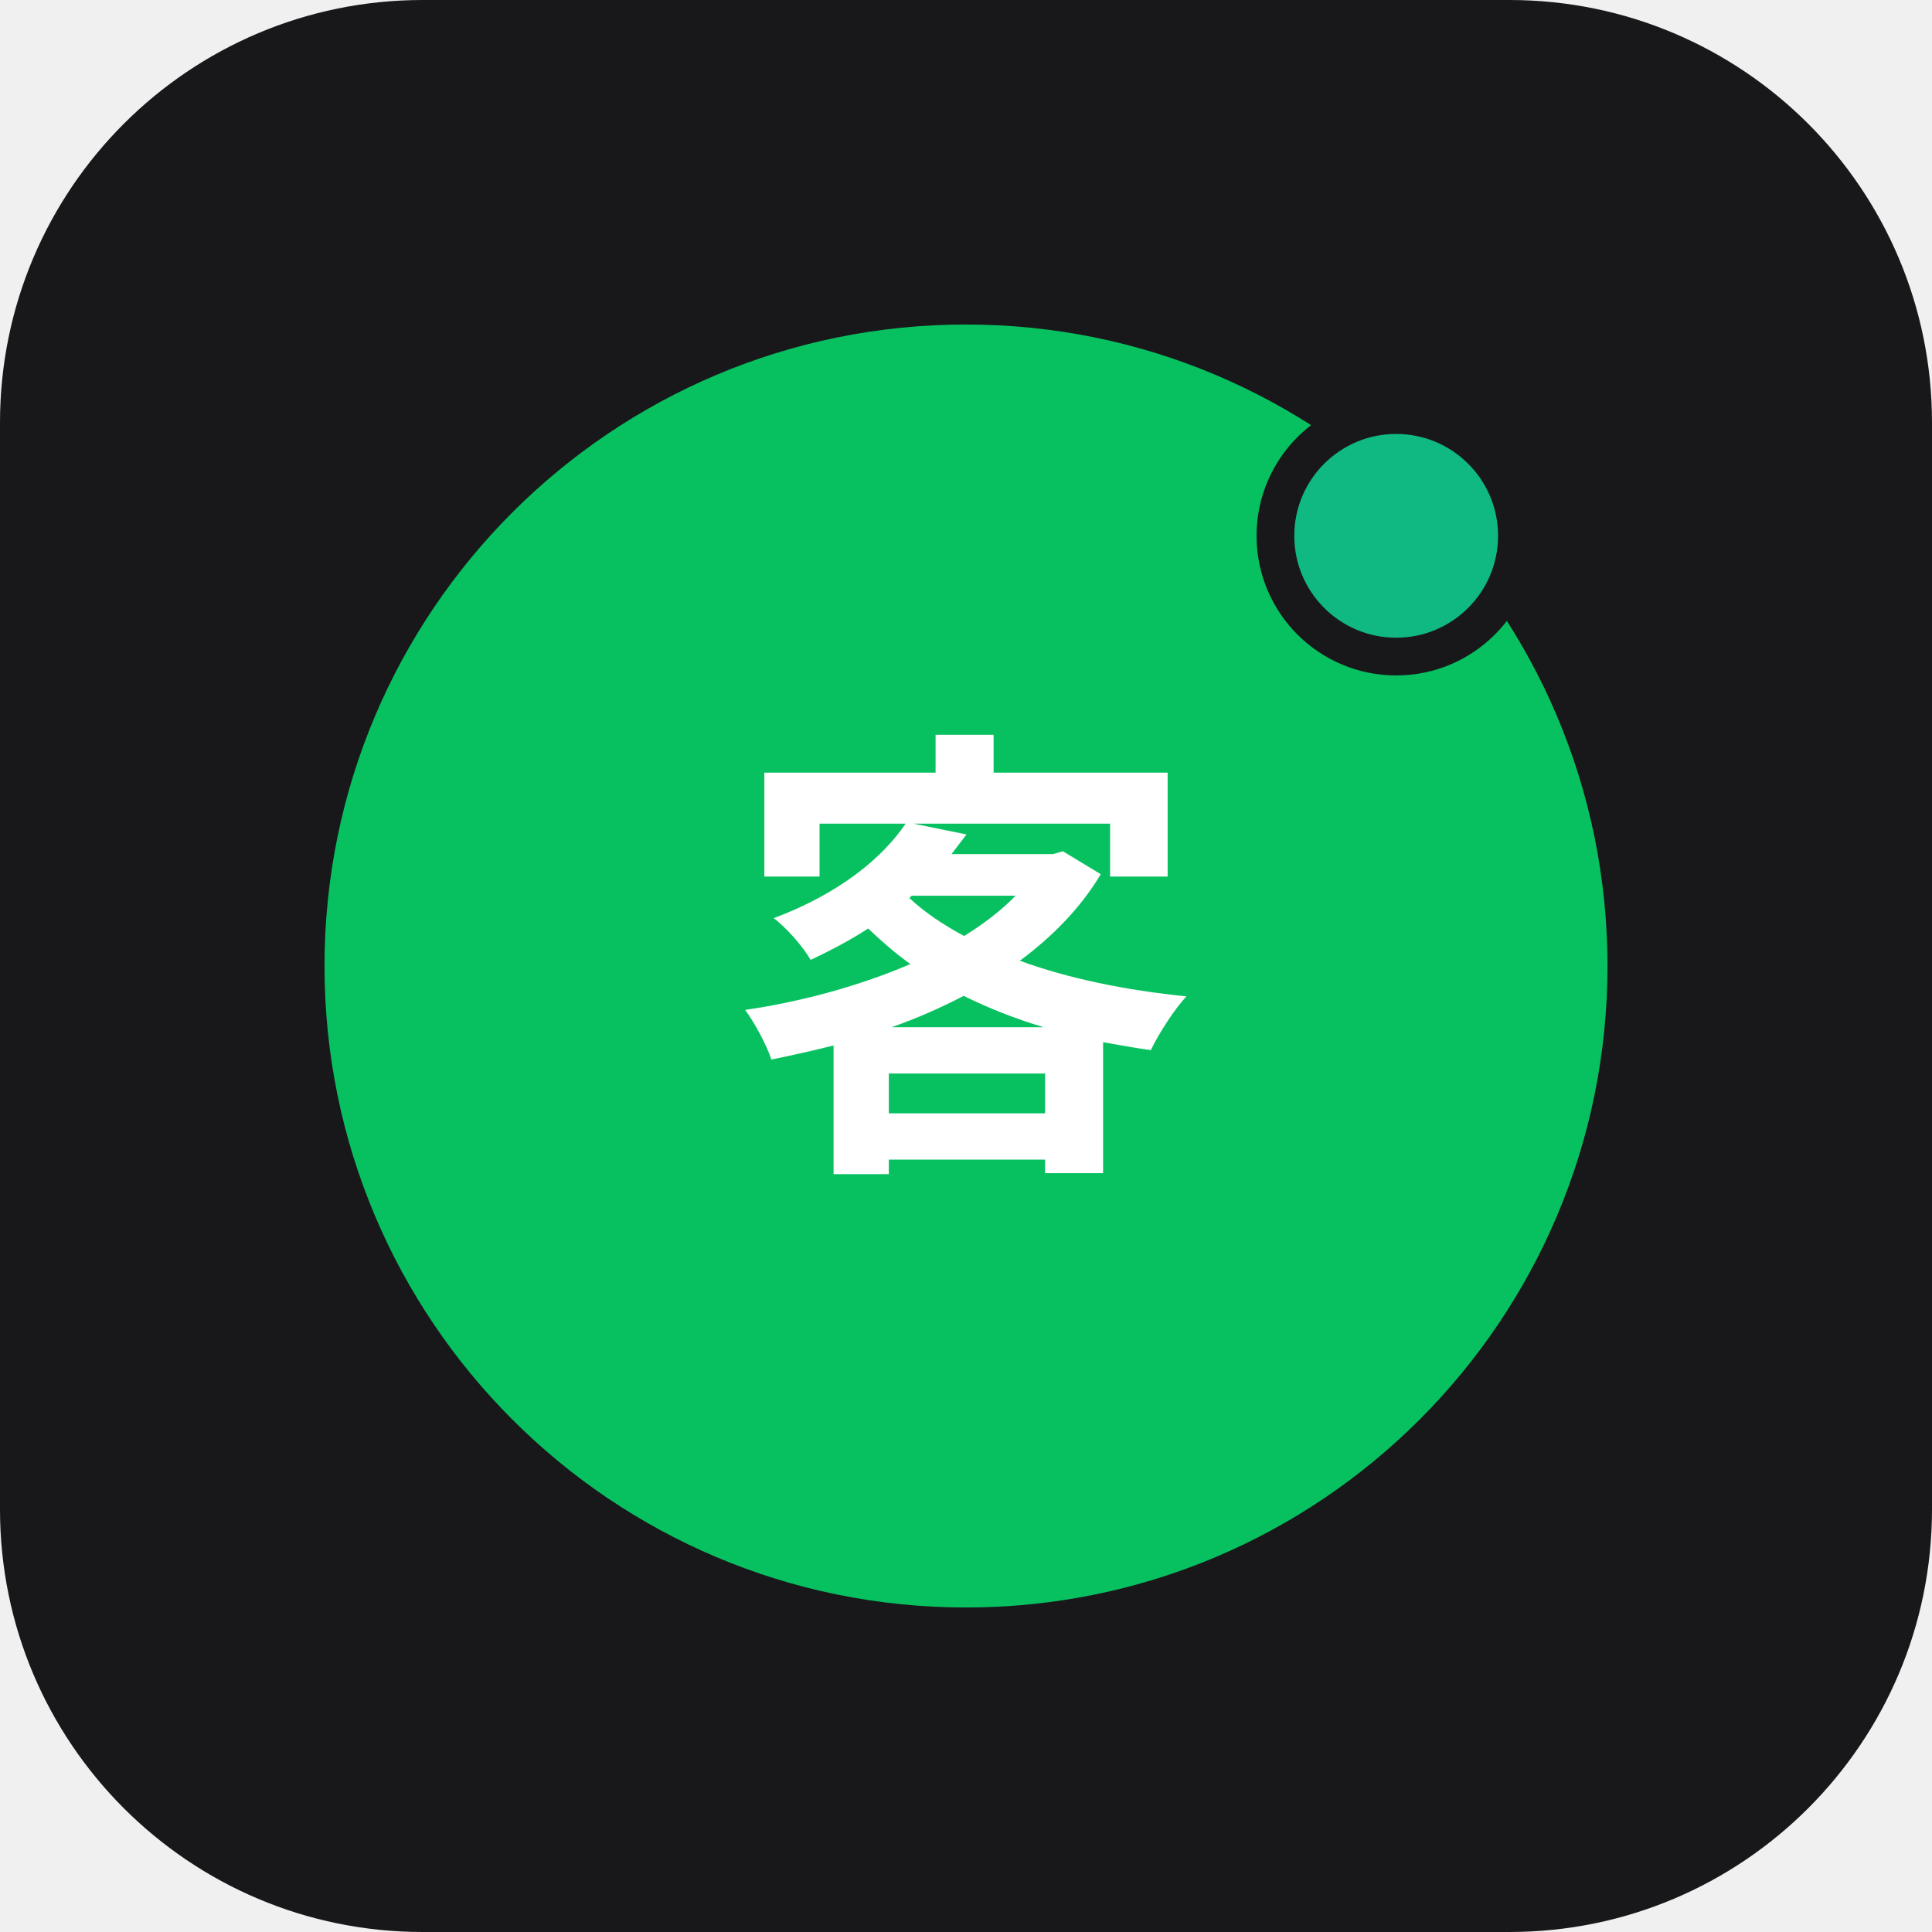
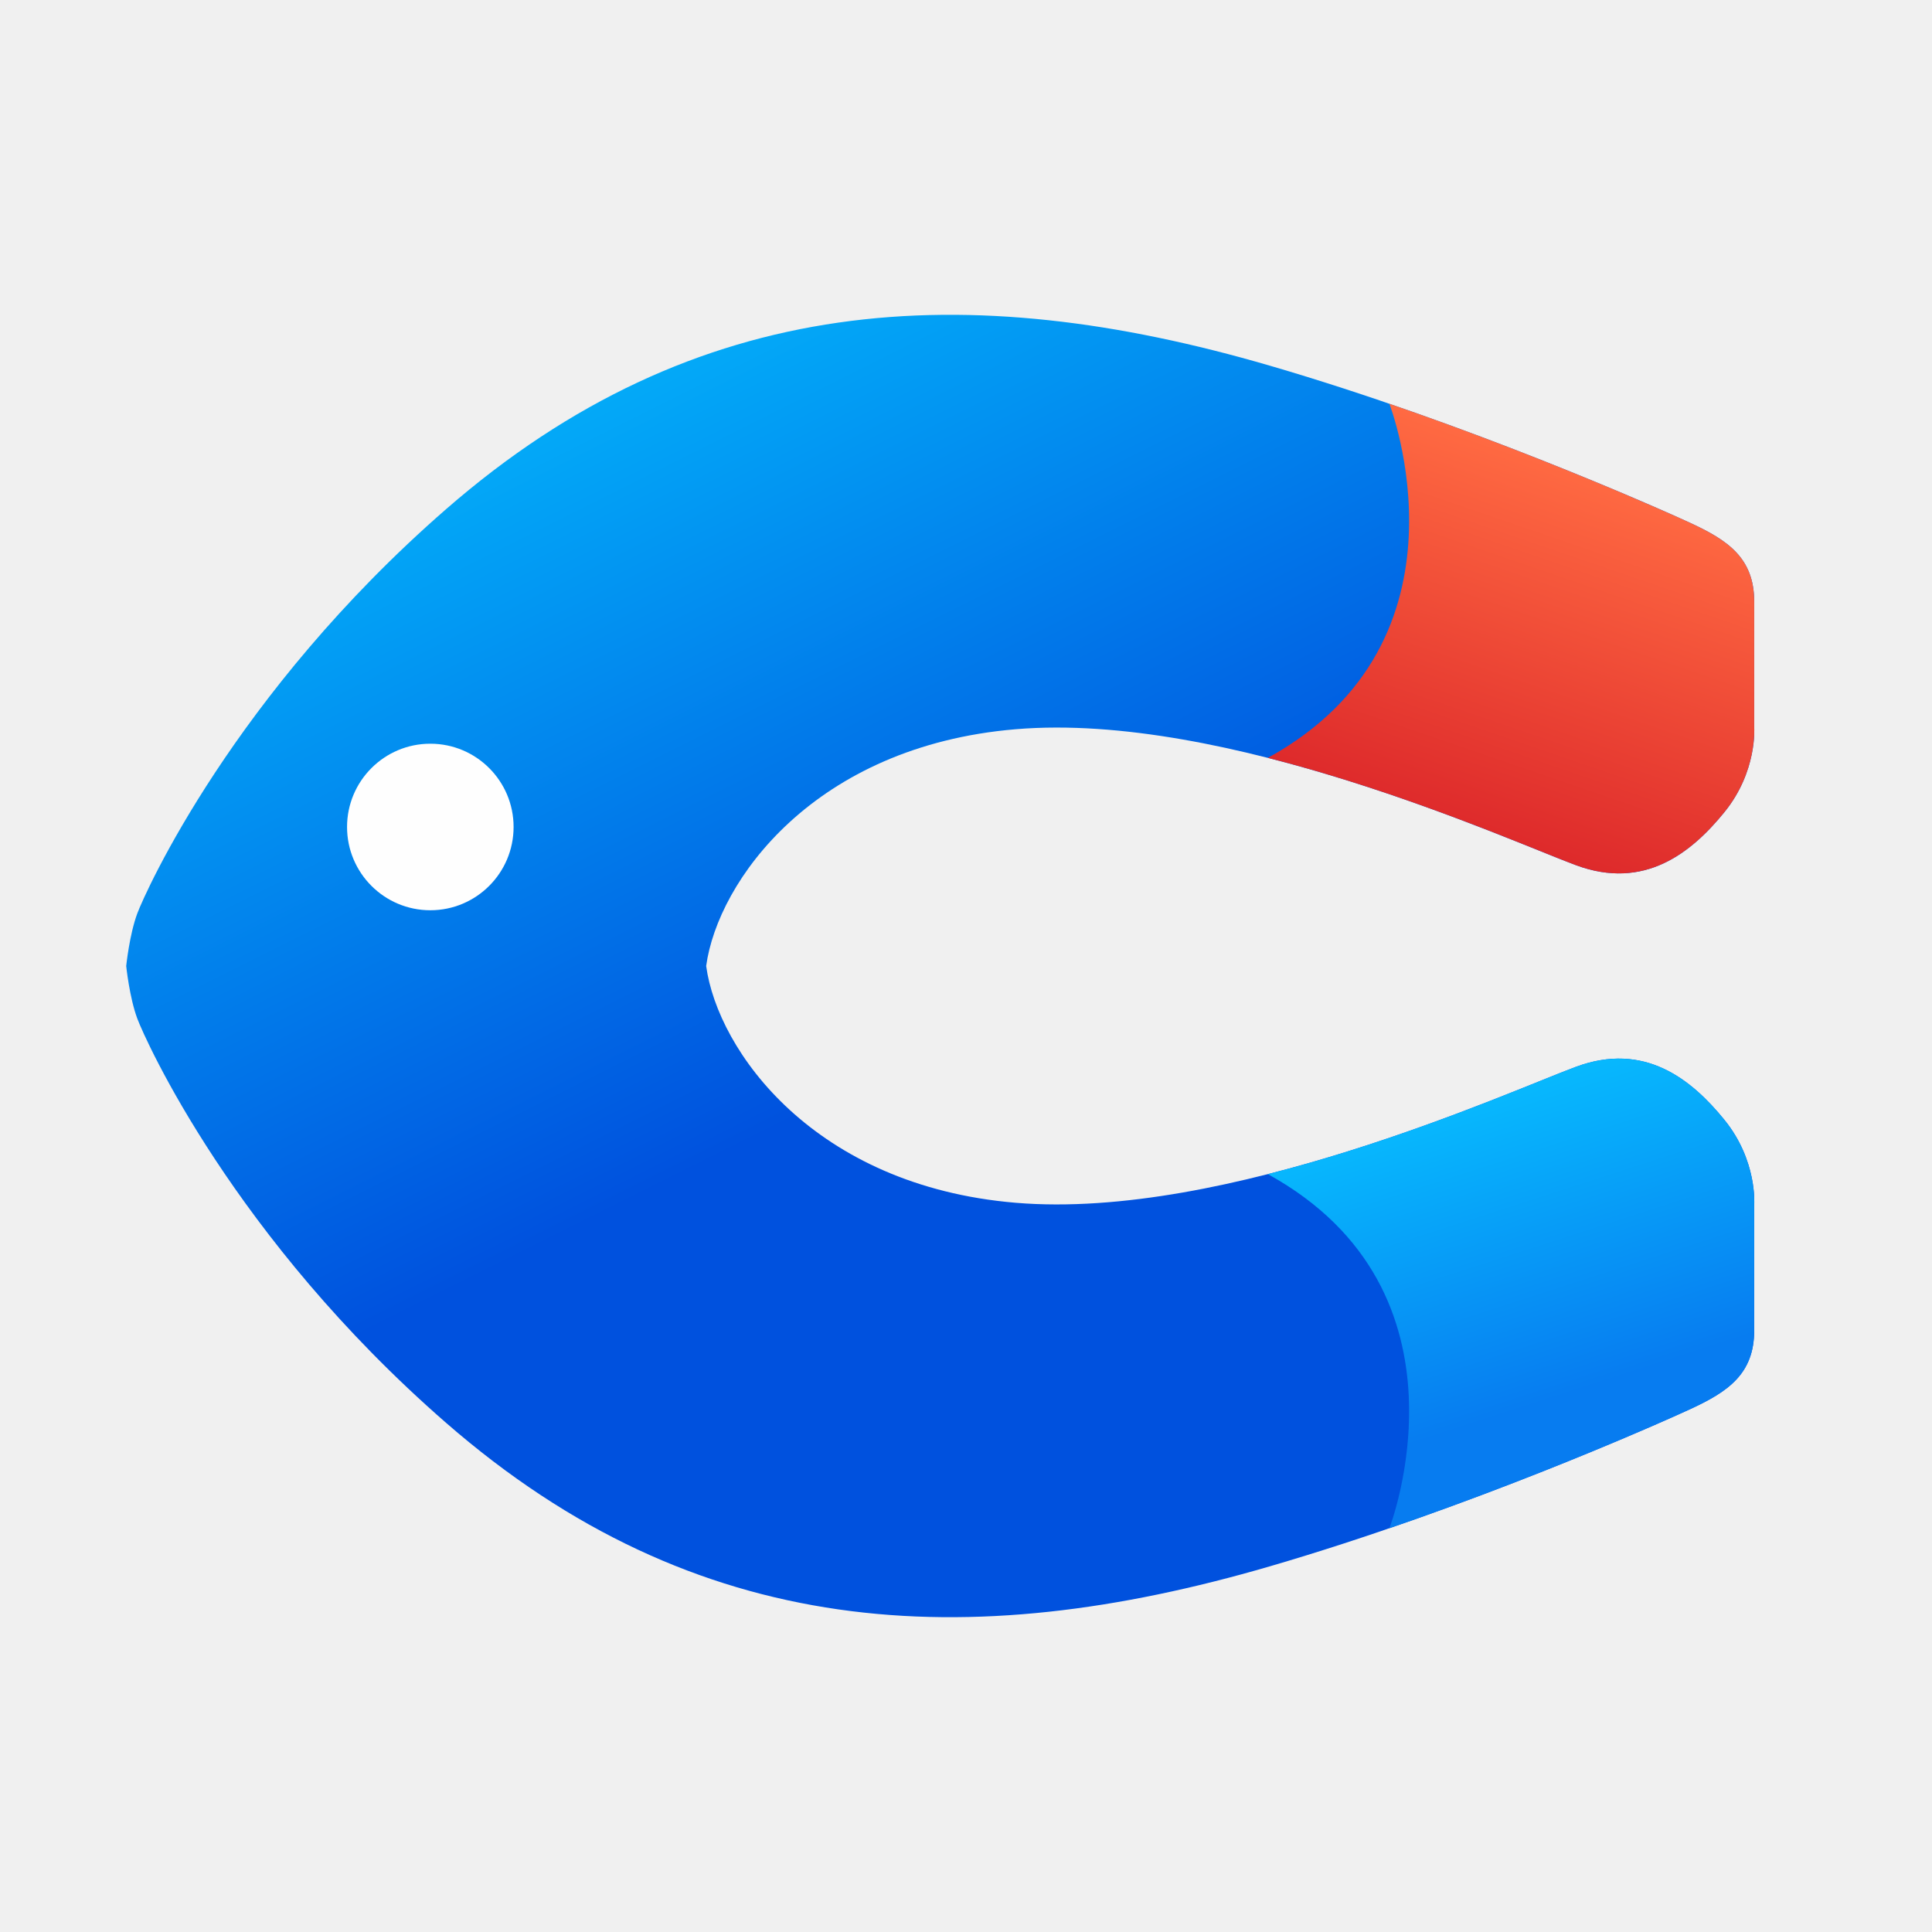
- <svg xmlns="http://www.w3.org/2000/svg" viewBox="0 0 512 512" width="512" height="512">
-   <rect width="512" height="512" rx="112" fill="#18181b" />
-   <circle cx="256" cy="256" r="170" fill="#07c160" />
-   <text x="256" y="300" font-family="-apple-system, BlinkMacSystemFont, 'PingFang SC', 'Microsoft YaHei', sans-serif" font-size="124" font-weight="bold" fill="#ffffff" text-anchor="middle">客</text>
-   <circle cx="370" cy="142" r="32" fill="#10b981" stroke="#18181b" stroke-width="10" />
+ <svg xmlns="http://www.w3.org/2000/svg" xml:space="preserve" width="110.102mm" height="110.102mm" version="1.1" style="shape-rendering:geometricPrecision; text-rendering:geometricPrecision; image-rendering:optimizeQuality; fill-rule:evenodd; clip-rule:evenodd" viewBox="0 0 11167.54 11167.54">
+   <defs>
+     <style type="text/css">
+    
+     .fil4 {fill:none}
+     .fil2 {fill:#FEFEFE}
+     .fil3 {fill:url(#id0)}
+     .fil0 {fill:url(#id1)}
+     .fil1 {fill:url(#id2)}
+    
+   </style>
+     <linearGradient id="id0" gradientUnits="userSpaceOnUse" x1="7953.96" y1="6313.19" x2="8570.38" y2="8219.38">
+       <stop offset="0" style="stop-opacity:1; stop-color:#07C0FF" />
+       <stop offset="1" style="stop-opacity:1; stop-color:#077CF0" />
+     </linearGradient>
+     <linearGradient id="id1" gradientUnits="userSpaceOnUse" x1="5889.13" y1="5821.79" x2="3749.89" y2="1543.28">
+       <stop offset="0" style="stop-opacity:1; stop-color:#0051DE" />
+       <stop offset="1" style="stop-opacity:1; stop-color:#03B5FB" />
+     </linearGradient>
+     <linearGradient id="id2" gradientUnits="userSpaceOnUse" x1="7328.54" y1="4380.7" x2="8031.04" y2="2333.83">
+       <stop offset="0" style="stop-opacity:1; stop-color:#DE2A2B" />
+       <stop offset="1" style="stop-opacity:1; stop-color:#FF6A42" />
+     </linearGradient>
+   </defs>
+   <g id="图层_x0020_1">
+     <g id="_2891128991664">
+       <path class="fil0" d="M729.51 5583.77c0,0 18.61,-181.35 63.95,-303.44 45.33,-122.09 556.84,-1267.26 1784.59,-2336.9 1446.52,-1260.24 3013.83,-1339.7 4762.68,-829.53 1149.34,335.34 2250.47,825.76 2429.42,908.5 216.25,99.96 369.71,202.29 369.71,455.73 0,253.44 0,727.77 0,727.77 0,0 18.63,253.45 -172.03,488.32 -190.68,234.86 -462.75,453.45 -858.04,306.94 -395.29,-146.5 -2020.63,-888.3 -3239.07,-785.98 -1164.65,97.8 -1721.65,877.57 -1788.88,1368.6 67.23,491.03 624.22,1270.8 1788.88,1368.6 1218.44,102.32 2843.78,-639.48 3239.07,-785.98 395.29,-146.5 667.36,72.09 858.04,306.94 190.67,234.87 172.03,488.32 172.03,488.32 0,0 0,474.33 0,727.77 0,253.44 -153.46,355.77 -369.71,455.73 -178.95,82.74 -1280.08,573.15 -2429.42,908.5 -1748.85,510.17 -3316.16,430.71 -4762.68,-829.53 -1227.74,-1069.64 -1739.26,-2214.81 -1784.59,-2336.9 -45.34,-122.09 -63.95,-303.44 -63.95,-303.44z" />
+       <path class="fil1" d="M8031.04 2333.83c870.1,298.63 1596.68,622.71 1739.11,688.56 216.25,99.96 369.71,202.29 369.71,455.73 0,253.44 0,727.77 0,727.77 0,0 18.63,253.45 -172.03,488.32 -190.68,234.86 -462.75,453.45 -858.04,306.94 -246.87,-91.51 -973.52,-415.19 -1781.22,-620.43l-0.02 -0.02c1234.71,-678.5 702.49,-2046.87 702.49,-2046.87z" />
+       <circle class="fil2" cx="2487.38" cy="4780.19" r="481.32" />
+       <path class="fil3" d="M8031.04 8833.7c870.1,-298.63 1596.68,-622.71 1739.11,-688.56 216.25,-99.96 369.71,-202.29 369.71,-455.73 0,-253.44 0,-727.77 0,-727.77 0,0 18.63,-253.45 -172.03,-488.32 -190.68,-234.86 -462.75,-453.45 -858.04,-306.94 -246.87,91.51 -973.52,415.19 -1781.22,620.43l-0.02 0.02c1234.71,678.5 702.49,2046.87 702.49,2046.87z" />
+     </g>
+     <circle class="fil4" cx="5583.77" cy="5583.77" r="5583.77" />
+   </g>
</svg>
